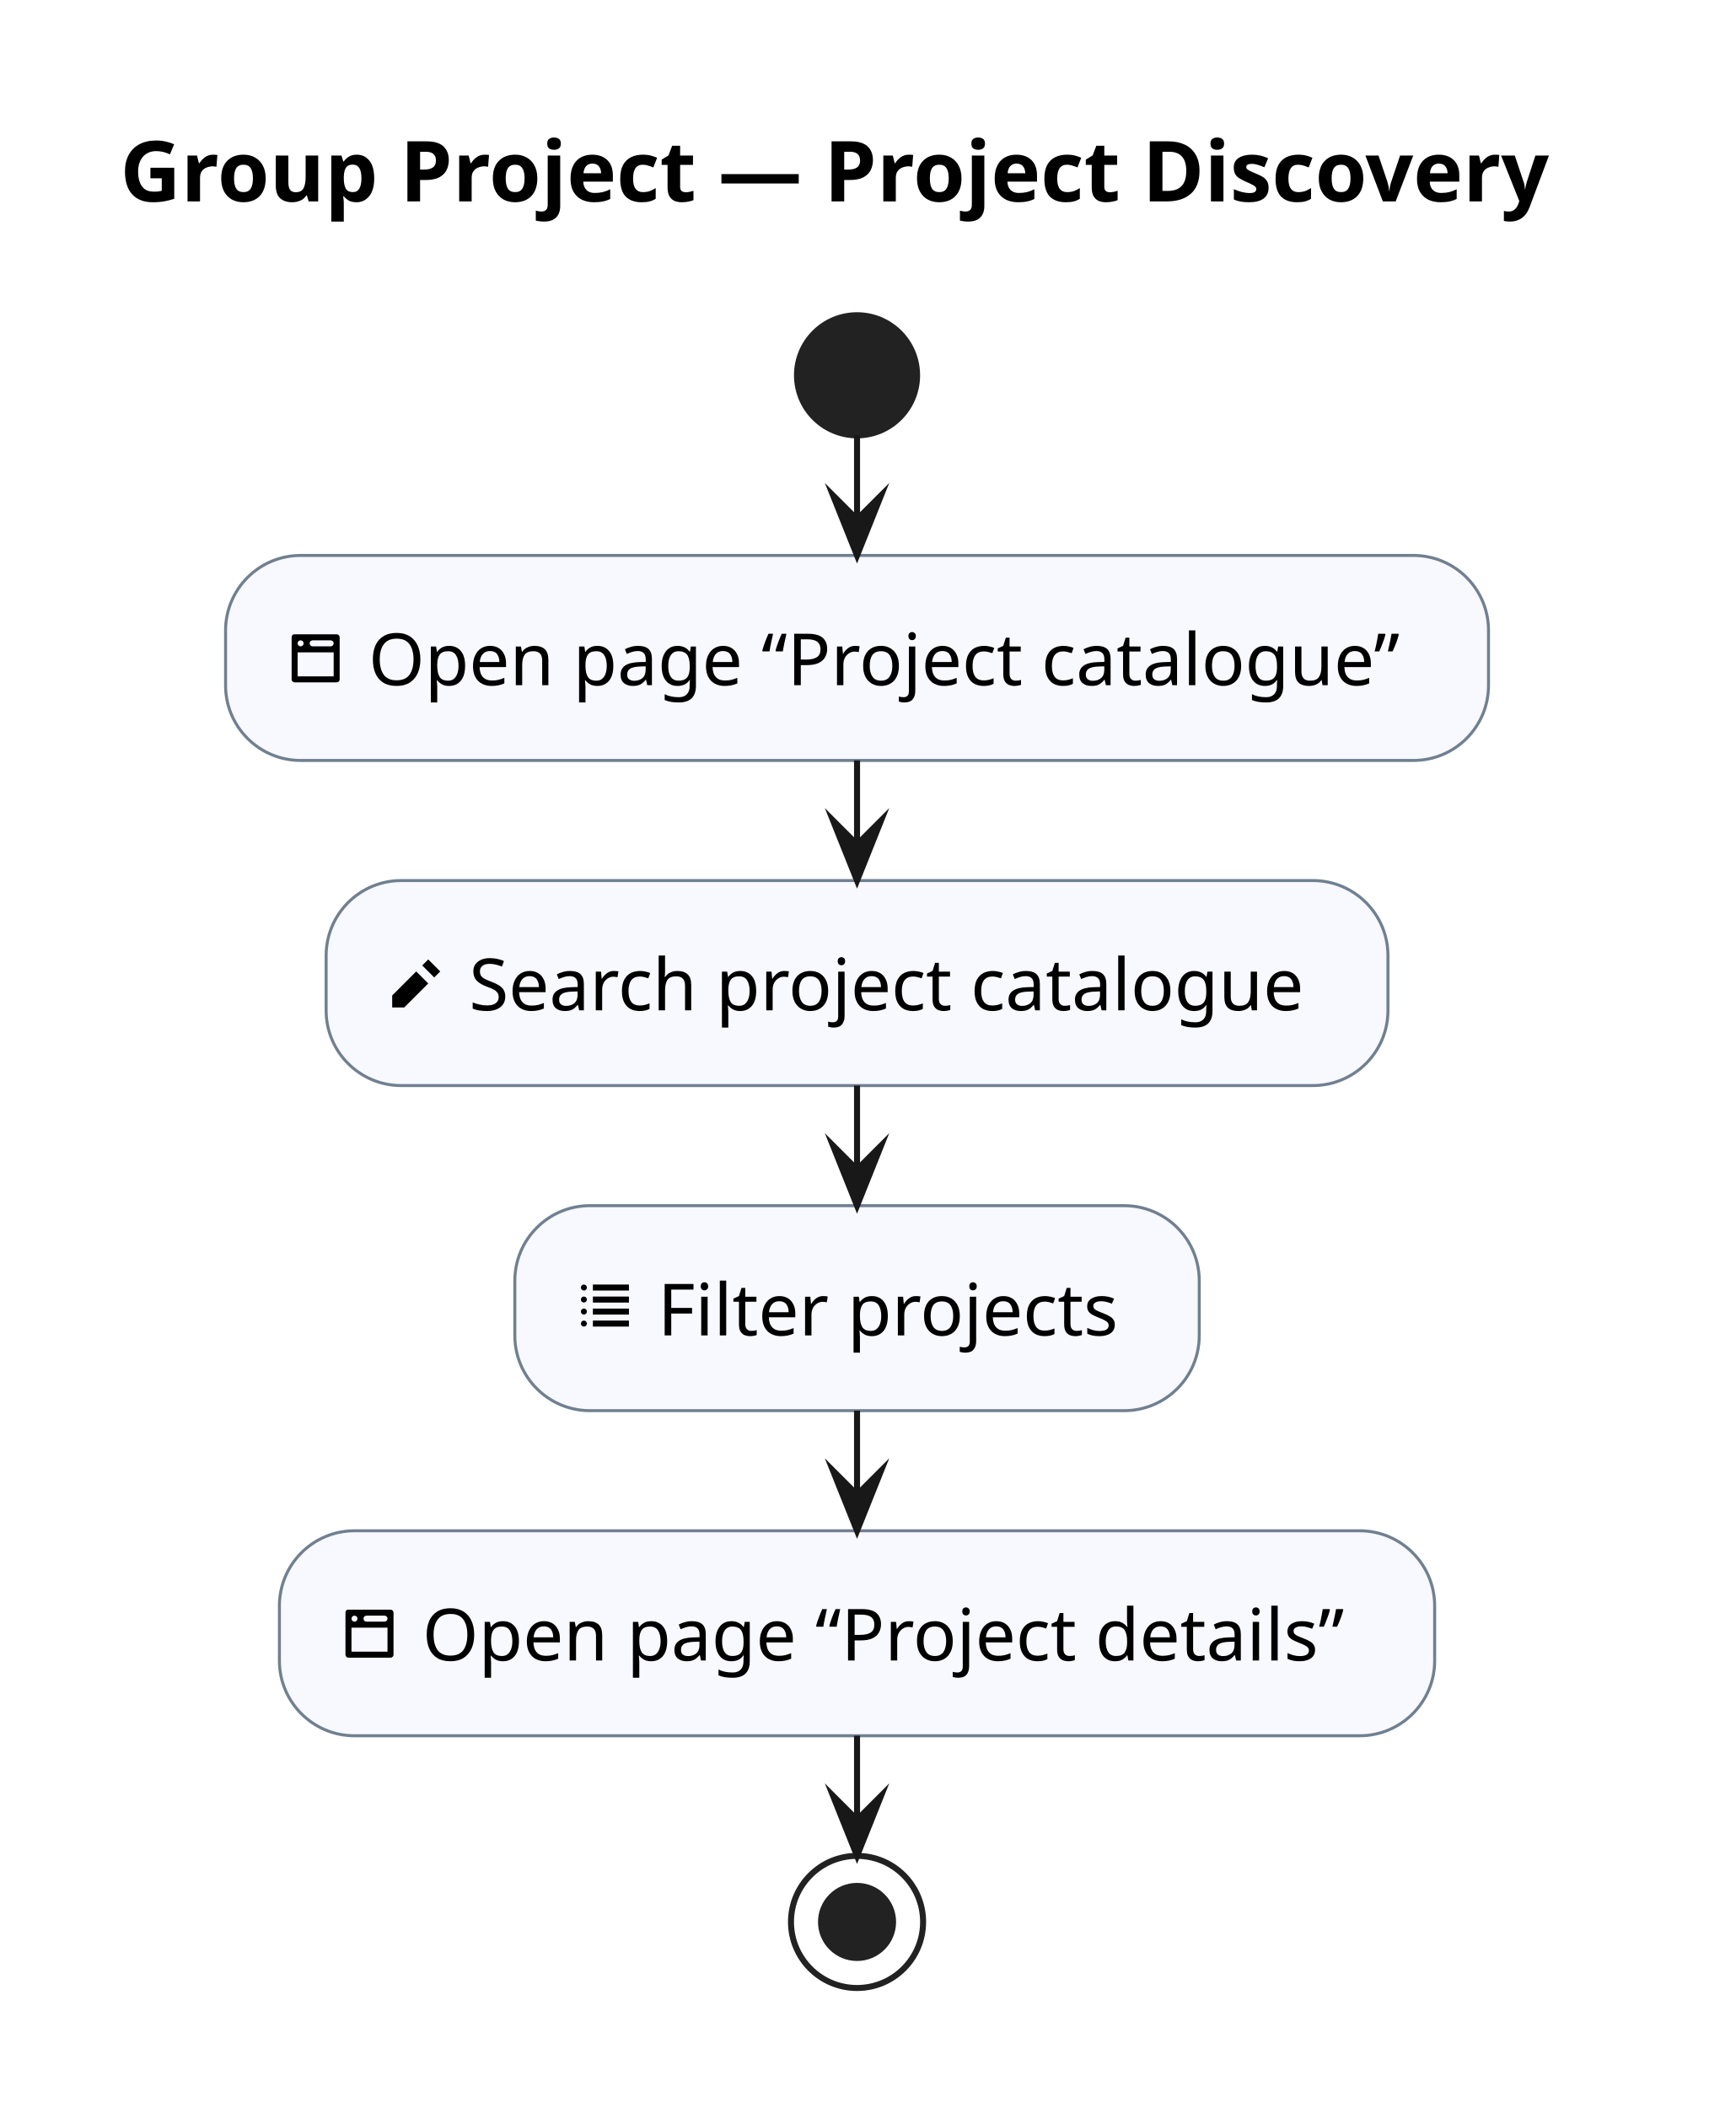
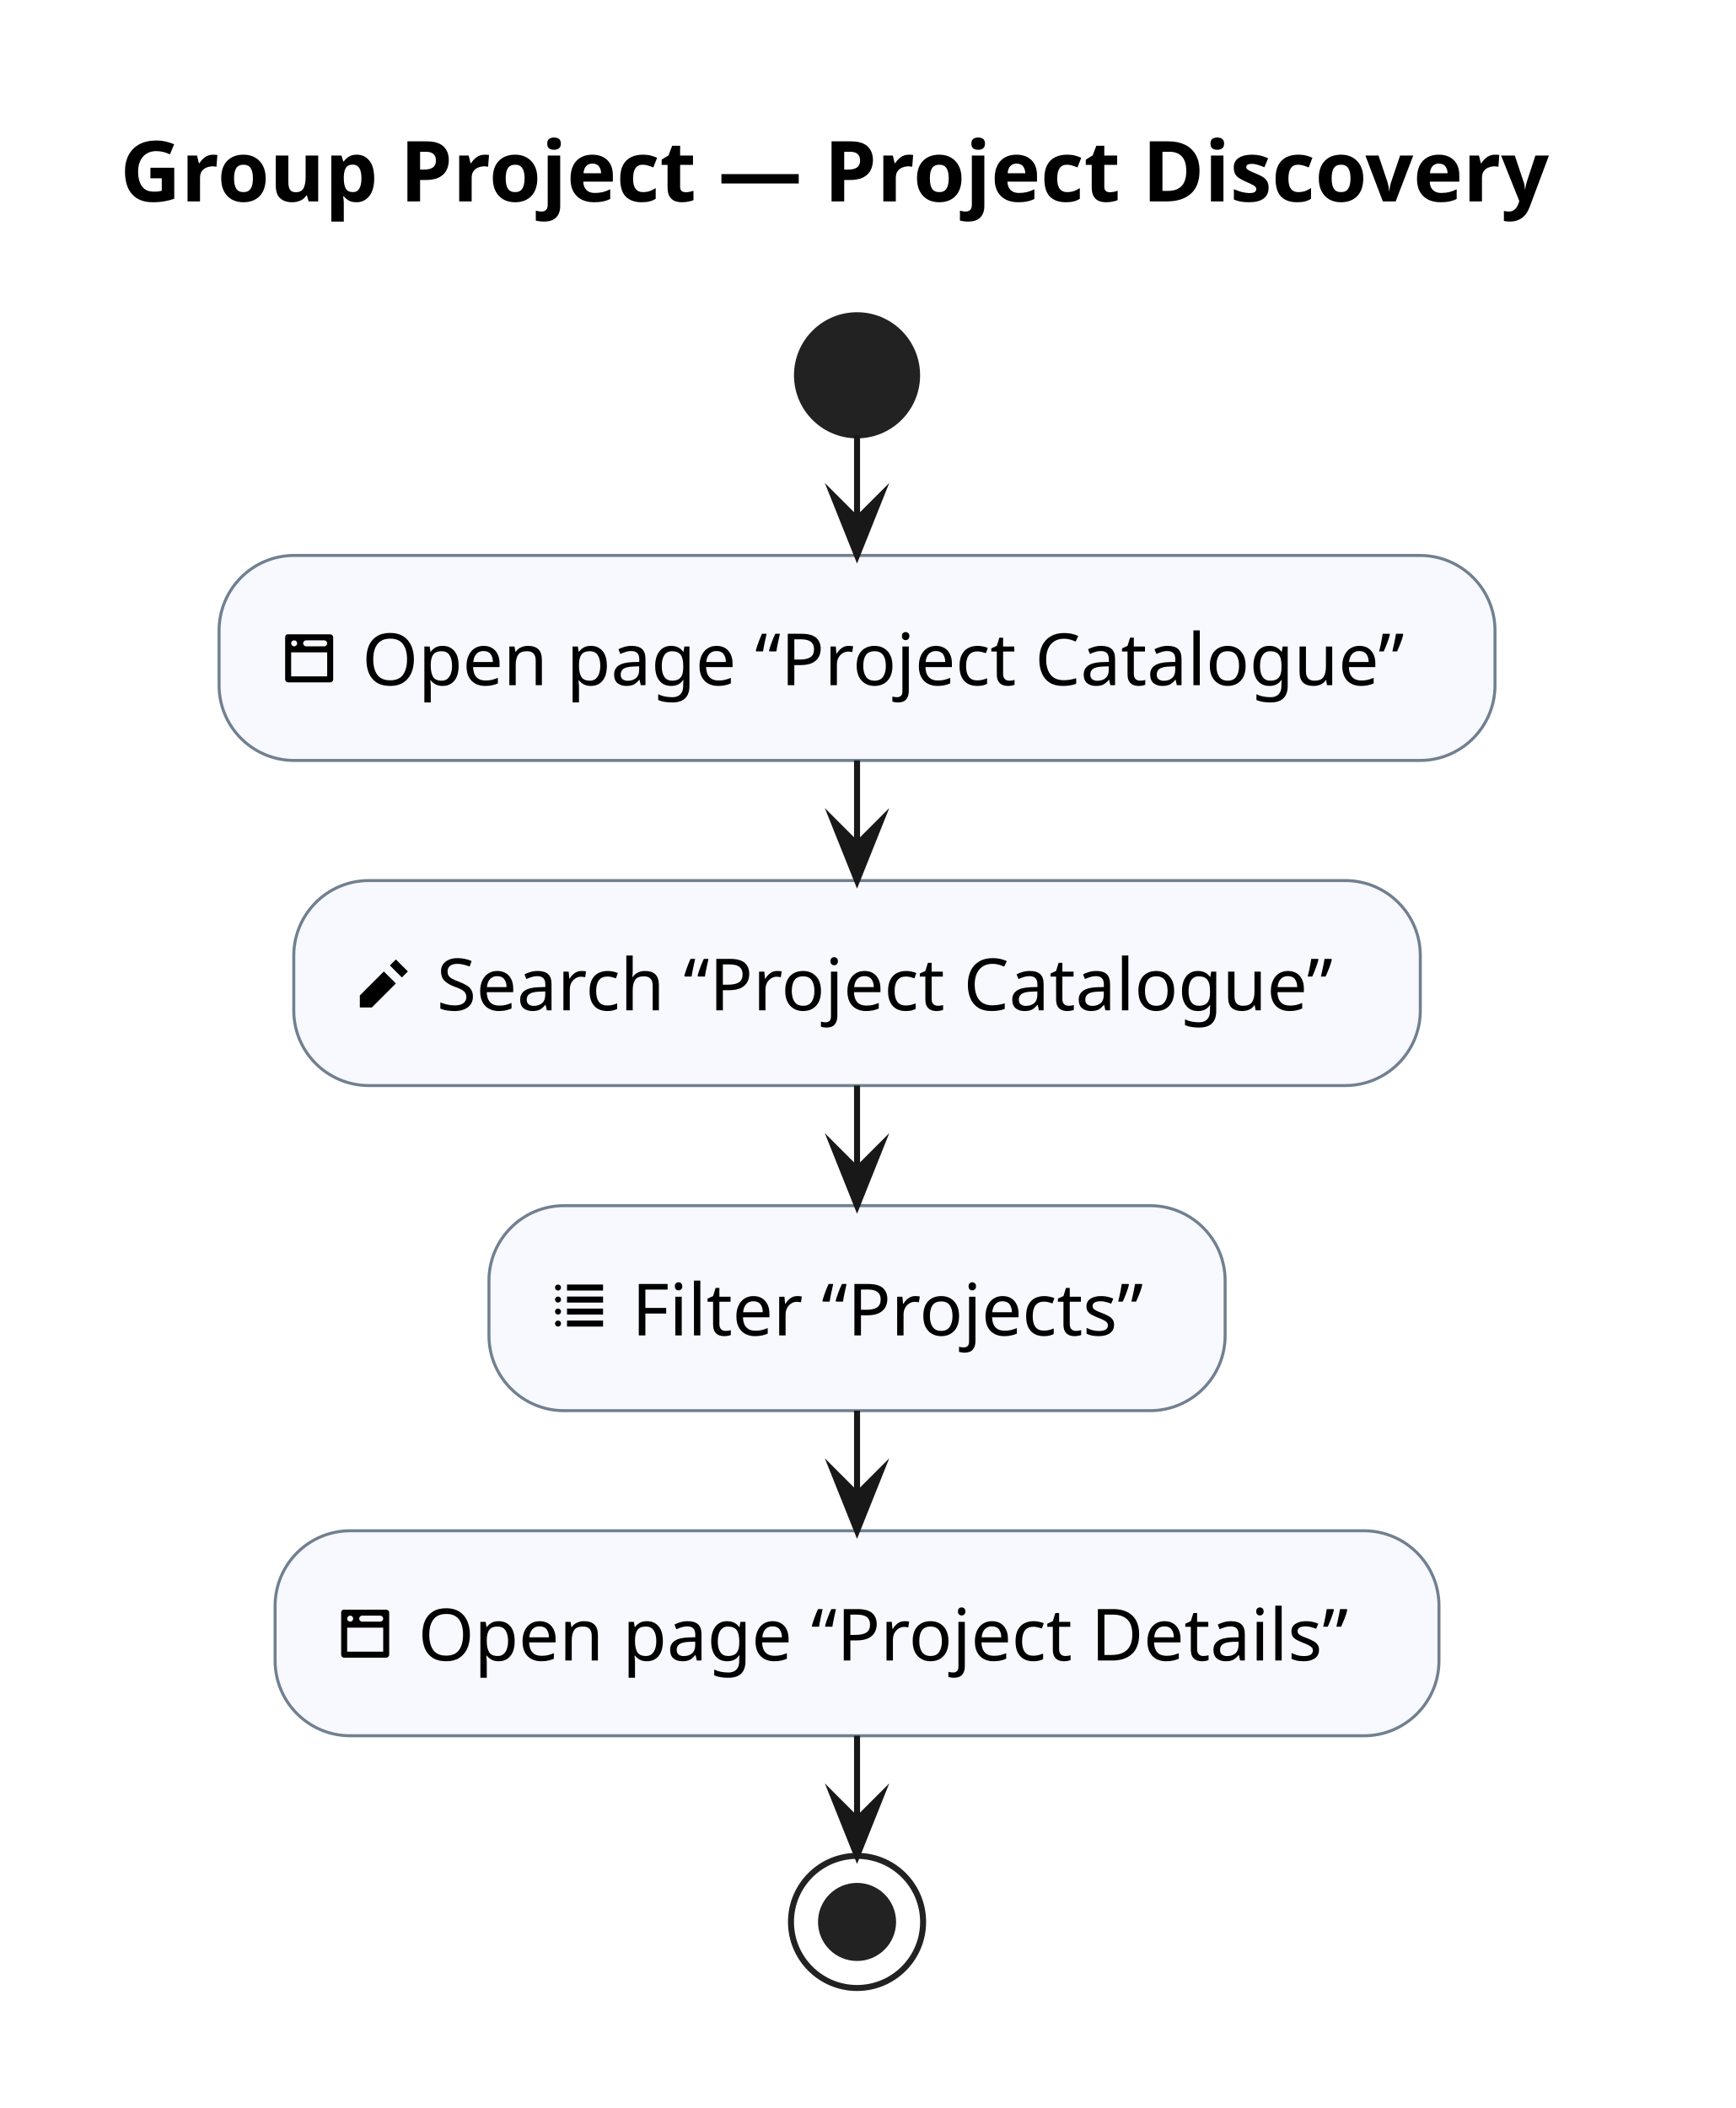
<svg xmlns="http://www.w3.org/2000/svg" contentStyleType="text/css" data-diagram-type="ACTIVITY" height="351px" preserveAspectRatio="none" style="width:289px;height:351px;background:#FFFFFF;" version="1.1" viewBox="0 0 289 351" width="289px" zoomAndPan="magnify">
  <defs />
  <g>
    <g class="title" data-source-line="2">
      <text fill="#000000" font-family="sans-serif" font-size="14" font-weight="700" lengthAdjust="spacing" textLength="247.434" x="20" y="33.535">Group Project — Project Discovery</text>
    </g>
    <ellipse cx="142.717" cy="62.488" fill="#222222" rx="10" ry="10" style="stroke:#222222;stroke-width:1;" />
-     <rect fill="#F8F8FF" height="34.133" rx="12.5" ry="12.5" style="stroke:#708090;stroke-width:0.5;" width="210.31" x="37.562" y="92.488" />
-     <path d="M48.901,105.621 A0.5,0.5 0 0 0 48.562,106.121 L48.562,113.121 A0.5,0.5 0 0 0 49.062,113.621 L56.062,113.621 A0.5,0.5 0 0 0 56.562,113.121 L56.562,106.121 A0.5,0.5 0 0 0 56.062,105.621 L49.062,105.621 A0.5,0.5 0 0 0 48.971,105.621 A0.5,0.5 0 0 0 48.911,105.621 M50.062,106.621 C50.342,106.621 50.562,106.841 50.562,107.121 C50.562,107.401 50.342,107.621 50.062,107.621 C49.782,107.621 49.562,107.401 49.562,107.121 C49.562,106.841 49.782,106.621 50.062,106.621 M52.062,106.621 L55.062,106.621 C55.342,106.621 55.562,106.841 55.562,107.121 C55.562,107.401 55.342,107.621 55.062,107.621 L52.062,107.621 C51.782,107.621 51.562,107.401 51.562,107.121 C51.562,106.841 51.782,106.621 52.062,106.621 M49.562,108.621 L55.562,108.621 L55.562,112.621 L49.562,112.621 L49.562,108.621" fill="#000000" />
-     <text fill="#000000" font-family="sans-serif" font-size="12" lengthAdjust="spacing" textLength="176.514" x="61.358" y="114.09">Open page “Project catalogue”</text>
-     <rect fill="#F8F8FF" height="34.133" rx="12.5" ry="12.5" style="stroke:#708090;stroke-width:0.5;" width="176.818" x="54.308" y="146.621" />
-     <path d="M71.308,159.754 L70.308,160.754 L72.308,162.754 L73.308,161.754 L71.308,159.754 M69.308,161.754 L65.308,165.754 L65.308,167.754 L67.308,167.754 L71.308,163.754 L69.308,161.754" fill="#000000" />
-     <text fill="#000000" font-family="sans-serif" font-size="12" lengthAdjust="spacing" textLength="143.022" x="78.105" y="168.223">Search project catalogue</text>
-     <rect fill="#F8F8FF" height="34.133" rx="12.5" ry="12.5" style="stroke:#708090;stroke-width:0.5;" width="113.971" x="85.731" y="200.754" />
-     <path d="M97.231,213.887 C96.951,213.887 96.731,214.107 96.731,214.387 C96.731,214.667 96.951,214.887 97.231,214.887 C97.511,214.887 97.731,214.667 97.731,214.387 C97.731,214.107 97.511,213.887 97.231,213.887 M98.731,213.887 L98.731,214.887 L104.731,214.887 L104.731,213.887 L98.731,213.887 M97.231,215.887 C96.951,215.887 96.731,216.107 96.731,216.387 C96.731,216.667 96.951,216.887 97.231,216.887 C97.511,216.887 97.731,216.667 97.731,216.387 C97.731,216.107 97.511,215.887 97.231,215.887 M98.731,215.887 L98.731,216.887 L104.731,216.887 L104.731,215.887 L98.731,215.887 M97.231,217.887 C96.951,217.887 96.731,218.107 96.731,218.387 C96.731,218.667 96.951,218.887 97.231,218.887 C97.511,218.887 97.731,218.667 97.731,218.387 C97.731,218.107 97.511,217.887 97.231,217.887 M98.731,217.887 L98.731,218.887 L104.731,218.887 L104.731,217.887 L98.731,217.887 M97.231,219.887 C96.951,219.887 96.731,220.107 96.731,220.387 C96.731,220.667 96.951,220.887 97.231,220.887 C97.511,220.887 97.731,220.667 97.731,220.387 C97.731,220.107 97.511,219.887 97.231,219.887 M98.731,219.887 L98.731,220.887 L104.731,220.887 L104.731,219.887 L98.731,219.887" fill="#000000" />
-     <text fill="#000000" font-family="sans-serif" font-size="12" lengthAdjust="spacing" textLength="80.174" x="109.528" y="222.356">Filter projects</text>
-     <rect fill="#F8F8FF" height="34.133" rx="12.5" ry="12.5" style="stroke:#708090;stroke-width:0.5;" width="192.375" x="46.529" y="254.887" />
-     <path d="M57.869,268.019 A0.5,0.5 0 0 0 57.529,268.519 L57.529,275.519 A0.5,0.5 0 0 0 58.029,276.019 L65.029,276.019 A0.5,0.5 0 0 0 65.529,275.519 L65.529,268.519 A0.5,0.5 0 0 0 65.029,268.019 L58.029,268.019 A0.5,0.5 0 0 0 57.939,268.019 A0.5,0.5 0 0 0 57.879,268.019 M59.029,269.019 C59.309,269.019 59.529,269.24 59.529,269.519 C59.529,269.8 59.309,270.019 59.029,270.019 C58.749,270.019 58.529,269.8 58.529,269.519 C58.529,269.24 58.749,269.019 59.029,269.019 M61.029,269.019 L64.029,269.019 C64.309,269.019 64.529,269.24 64.529,269.519 C64.529,269.8 64.309,270.019 64.029,270.019 L61.029,270.019 C60.749,270.019 60.529,269.8 60.529,269.519 C60.529,269.24 60.749,269.019 61.029,269.019 M58.529,271.019 L64.529,271.019 L64.529,275.019 L58.529,275.019 L58.529,271.019" fill="#000000" />
-     <text fill="#000000" font-family="sans-serif" font-size="12" lengthAdjust="spacing" textLength="158.578" x="70.326" y="276.488">Open page “Project details”</text>
+     <rect fill="#F8F8FF" height="34.133" rx="12.5" ry="12.5" style="stroke:#708090;stroke-width:0.5;" width="212.467" x="36.483" y="92.488" />
+     <path d="M47.823,105.621 A0.5,0.5 0 0 0 47.483,106.121 L47.483,113.121 A0.5,0.5 0 0 0 47.983,113.621 L54.983,113.621 A0.5,0.5 0 0 0 55.483,113.121 L55.483,106.121 A0.5,0.5 0 0 0 54.983,105.621 L47.983,105.621 A0.5,0.5 0 0 0 47.893,105.621 A0.5,0.5 0 0 0 47.833,105.621 M48.983,106.621 C49.263,106.621 49.483,106.841 49.483,107.121 C49.483,107.401 49.263,107.621 48.983,107.621 C48.703,107.621 48.483,107.401 48.483,107.121 C48.483,106.841 48.703,106.621 48.983,106.621 M50.983,106.621 L53.983,106.621 C54.263,106.621 54.483,106.841 54.483,107.121 C54.483,107.401 54.263,107.621 53.983,107.621 L50.983,107.621 C50.703,107.621 50.483,107.401 50.483,107.121 C50.483,106.841 50.703,106.621 50.983,106.621 M48.483,108.621 L54.483,108.621 L54.483,112.621 L48.483,112.621 L48.483,108.621" fill="#000000" />
+     <text fill="#000000" font-family="sans-serif" font-size="12" lengthAdjust="spacing" textLength="178.67" x="60.28" y="114.09">Open page “Project Catalogue”</text>
+     <rect fill="#F8F8FF" height="34.133" rx="12.5" ry="12.5" style="stroke:#708090;stroke-width:0.5;" width="187.594" x="48.92" y="146.621" />
+     <path d="M65.92,159.754 L64.92,160.754 L66.92,162.754 L67.92,161.754 L65.92,159.754 M63.92,161.754 L59.92,165.754 L59.92,167.754 L61.92,167.754 L65.92,163.754 L63.92,161.754" fill="#000000" />
+     <text fill="#000000" font-family="sans-serif" font-size="12" lengthAdjust="spacing" textLength="153.797" x="72.717" y="168.223">Search “Project Catalogue”</text>
+     <rect fill="#F8F8FF" height="34.133" rx="12.5" ry="12.5" style="stroke:#708090;stroke-width:0.5;" width="122.59" x="81.422" y="200.754" />
+     <path d="M92.922,213.887 C92.642,213.887 92.422,214.107 92.422,214.387 C92.422,214.667 92.642,214.887 92.922,214.887 C93.202,214.887 93.422,214.667 93.422,214.387 C93.422,214.107 93.202,213.887 92.922,213.887 M94.422,213.887 L94.422,214.887 L100.422,214.887 L100.422,213.887 L94.422,213.887 M92.922,215.887 C92.642,215.887 92.422,216.107 92.422,216.387 C92.422,216.667 92.642,216.887 92.922,216.887 C93.202,216.887 93.422,216.667 93.422,216.387 C93.422,216.107 93.202,215.887 92.922,215.887 M94.422,215.887 L94.422,216.887 L100.422,216.887 L100.422,215.887 L94.422,215.887 M92.922,217.887 C92.642,217.887 92.422,218.107 92.422,218.387 C92.422,218.667 92.642,218.887 92.922,218.887 C93.202,218.887 93.422,218.667 93.422,218.387 C93.422,218.107 93.202,217.887 92.922,217.887 M94.422,217.887 L94.422,218.887 L100.422,218.887 L100.422,217.887 L94.422,217.887 M92.922,219.887 C92.642,219.887 92.422,220.107 92.422,220.387 C92.422,220.667 92.642,220.887 92.922,220.887 C93.202,220.887 93.422,220.667 93.422,220.387 C93.422,220.107 93.202,219.887 92.922,219.887 M94.422,219.887 L94.422,220.887 L100.422,220.887 L100.422,219.887 L94.422,219.887" fill="#000000" />
+     <text fill="#000000" font-family="sans-serif" font-size="12" lengthAdjust="spacing" textLength="88.793" x="105.219" y="222.356">Filter “Projects”</text>
+     <rect fill="#F8F8FF" height="34.133" rx="12.5" ry="12.5" style="stroke:#708090;stroke-width:0.5;" width="193.81" x="45.812" y="254.887" />
+     <path d="M57.151,268.019 A0.5,0.5 0 0 0 56.812,268.519 L56.812,275.519 A0.5,0.5 0 0 0 57.312,276.019 L64.311,276.019 A0.5,0.5 0 0 0 64.811,275.519 L64.811,268.519 A0.5,0.5 0 0 0 64.311,268.019 L57.312,268.019 A0.5,0.5 0 0 0 57.221,268.019 A0.5,0.5 0 0 0 57.161,268.019 M58.312,269.019 C58.592,269.019 58.812,269.24 58.812,269.519 C58.812,269.8 58.592,270.019 58.312,270.019 C58.032,270.019 57.812,269.8 57.812,269.519 C57.812,269.24 58.032,269.019 58.312,269.019 M60.312,269.019 L63.312,269.019 C63.592,269.019 63.812,269.24 63.812,269.519 C63.812,269.8 63.592,270.019 63.312,270.019 L60.312,270.019 C60.032,270.019 59.812,269.8 59.812,269.519 C59.812,269.24 60.032,269.019 60.312,269.019 M57.812,271.019 L63.812,271.019 L63.812,275.019 L57.812,275.019 L57.812,271.019" fill="#000000" />
+     <text fill="#000000" font-family="sans-serif" font-size="12" lengthAdjust="spacing" textLength="160.014" x="69.608" y="276.488">Open page “Project Details”</text>
    <ellipse cx="142.717" cy="320.019" fill="none" rx="11" ry="11" style="stroke:#222222;stroke-width:1;" />
    <ellipse cx="142.717" cy="320.019" fill="#222222" rx="6" ry="6" style="stroke:#222222;stroke-width:1;" />
    <line style="stroke:#181818;stroke-width:1;" x1="142.717" x2="142.717" y1="72.488" y2="92.488" />
    <polygon fill="#181818" points="138.717,82.488,142.717,92.488,146.717,82.488,142.717,86.488" style="stroke:#181818;stroke-width:1;stroke-linejoin:miter;stroke-miterlimit:10;" />
    <line style="stroke:#181818;stroke-width:1;" x1="142.717" x2="142.717" y1="126.621" y2="146.621" />
    <polygon fill="#181818" points="138.717,136.621,142.717,146.621,146.717,136.621,142.717,140.621" style="stroke:#181818;stroke-width:1;stroke-linejoin:miter;stroke-miterlimit:10;" />
    <line style="stroke:#181818;stroke-width:1;" x1="142.717" x2="142.717" y1="180.754" y2="200.754" />
    <polygon fill="#181818" points="138.717,190.754,142.717,200.754,146.717,190.754,142.717,194.754" style="stroke:#181818;stroke-width:1;stroke-linejoin:miter;stroke-miterlimit:10;" />
    <line style="stroke:#181818;stroke-width:1;" x1="142.717" x2="142.717" y1="234.887" y2="254.887" />
    <polygon fill="#181818" points="138.717,244.887,142.717,254.887,146.717,244.887,142.717,248.887" style="stroke:#181818;stroke-width:1;stroke-linejoin:miter;stroke-miterlimit:10;" />
    <line style="stroke:#181818;stroke-width:1;" x1="142.717" x2="142.717" y1="289.019" y2="309.019" />
    <polygon fill="#181818" points="138.717,299.019,142.717,309.019,146.717,299.019,142.717,303.019" style="stroke:#181818;stroke-width:1;stroke-linejoin:miter;stroke-miterlimit:10;" />
  </g>
</svg>
